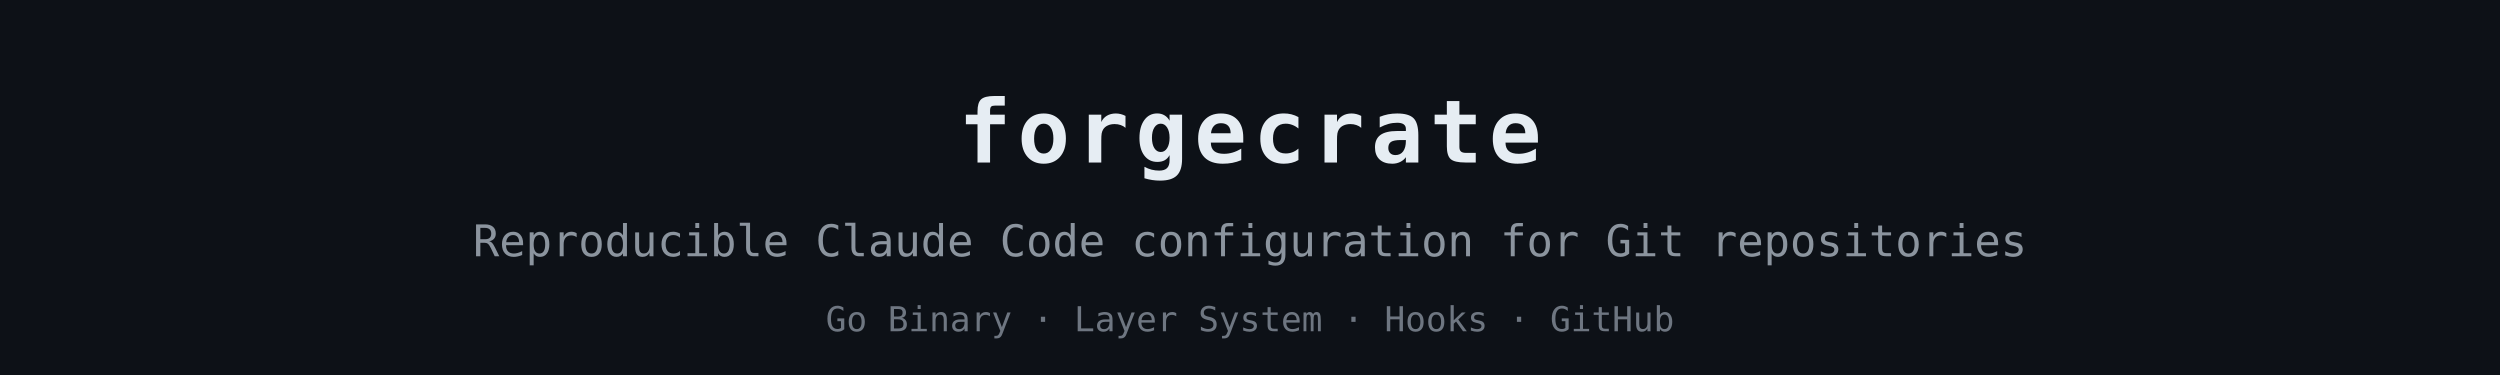
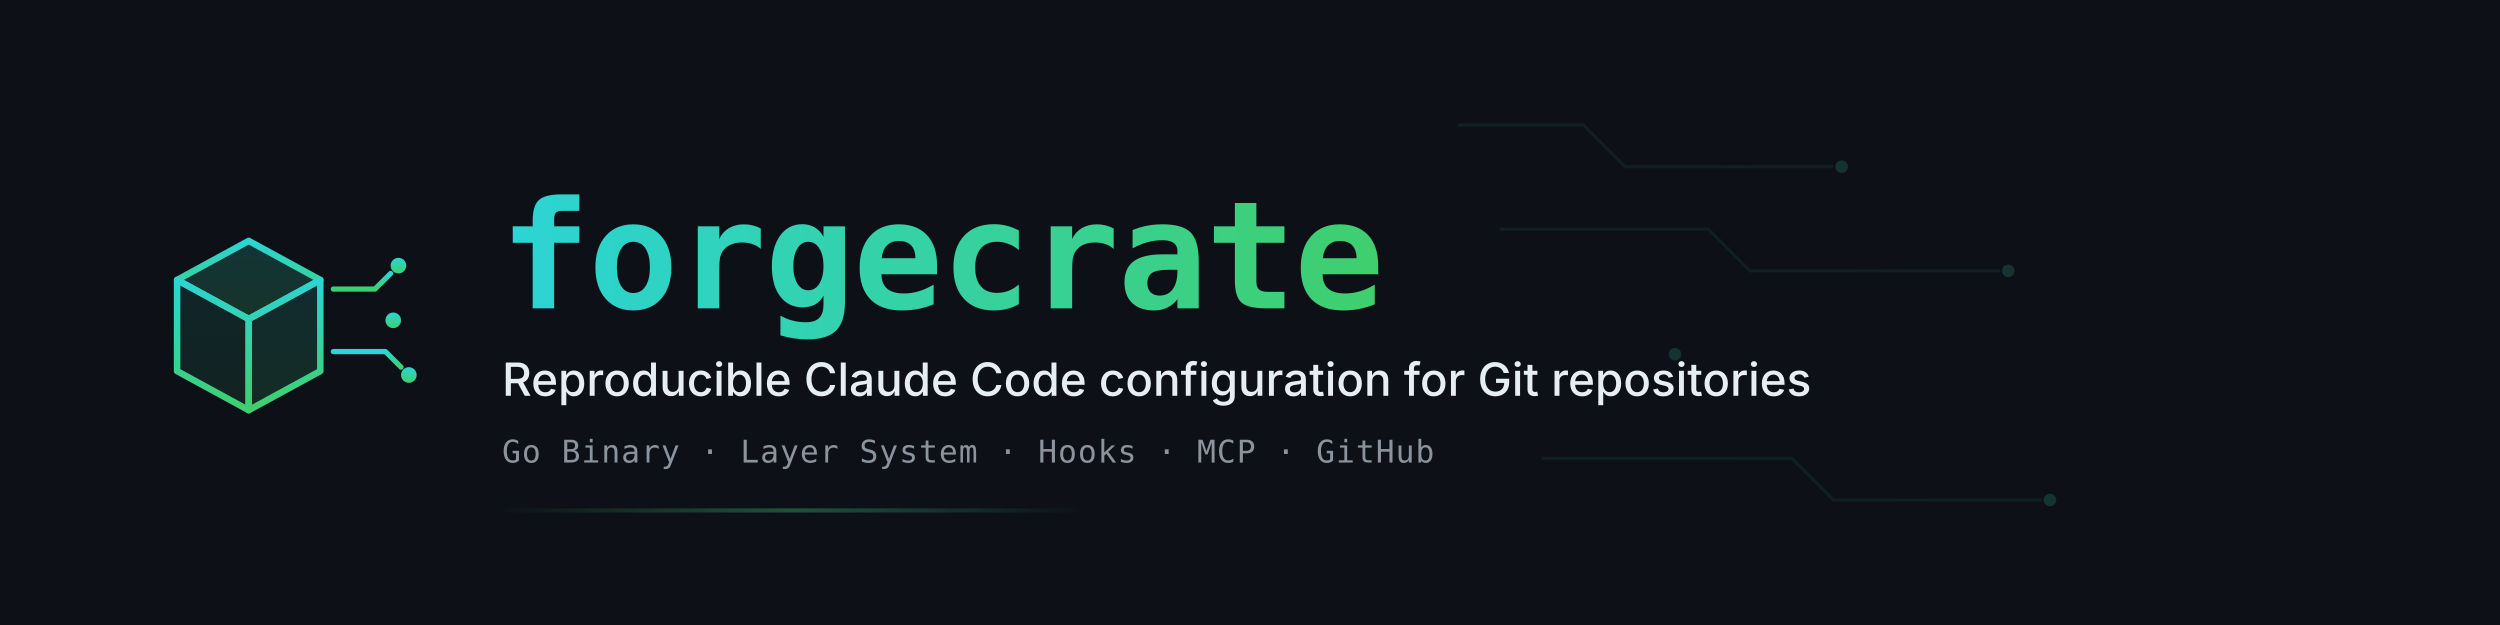
- <svg xmlns="http://www.w3.org/2000/svg" viewBox="0 0 800 120" width="800" height="120">
-   <rect width="800" height="120" fill="#0d1117" />
-   <text x="400" y="52" font-family="monospace" font-size="28" font-weight="bold" fill="#e6edf3" text-anchor="middle" letter-spacing="2">forgecrate</text>
-   <text x="400" y="82" font-family="monospace" font-size="14" fill="#8b949e" text-anchor="middle">Reproducible Claude Code configuration for Git repositories</text>
-   <text x="400" y="106" font-family="monospace" font-size="11" fill="#6e7681" text-anchor="middle">Go Binary · Layer System · Hooks · GitHub</text>
+ <svg xmlns="http://www.w3.org/2000/svg" viewBox="0 0 1200 300" width="1200" height="300">
+   <defs>
+     <linearGradient id="brand" x1="0%" y1="0%" x2="0%" y2="100%">
+       <stop offset="0%" stop-color="#2cd4d4" />
+       <stop offset="100%" stop-color="#3fcf6e" />
+     </linearGradient>
+     <linearGradient id="brandHoriz" x1="0%" y1="0%" x2="100%" y2="0%">
+       <stop offset="0%" stop-color="#2cd4d4" />
+       <stop offset="100%" stop-color="#3fcf6e" />
+     </linearGradient>
+     <linearGradient id="fade" x1="0%" y1="0%" x2="100%" y2="0%">
+       <stop offset="0%" stop-color="#3fcf6e" stop-opacity="0" />
+       <stop offset="50%" stop-color="#3fcf6e" stop-opacity="0.35" />
+       <stop offset="100%" stop-color="#2cd4d4" stop-opacity="0" />
+     </linearGradient>
+   </defs>
+   <rect width="1200" height="300" fill="#0d1117" />
+   <g opacity="0.08" stroke="url(#brandHoriz)" stroke-width="1.5" fill="none">
+     <path d="M 700 60 L 760 60 L 780 80 L 880 80" />
+     <path d="M 720 110 L 820 110 L 840 130 L 960 130" />
+     <path d="M 700 170 L 800 170" />
+     <path d="M 740 220 L 860 220 L 880 240 L 980 240" />
+   </g>
+   <g opacity="0.18" fill="url(#brandHoriz)">
+     <circle cx="884" cy="80" r="3" />
+     <circle cx="964" cy="130" r="3" />
+     <circle cx="804" cy="170" r="3" />
+     <circle cx="984" cy="240" r="3" />
+   </g>
+   <g transform="translate(60, 70)">
+     <g transform="scale(0.625)">
+       <rect width="256" height="256" rx="48" fill="#0d1117" />
+       <g transform="translate(40, 68)">
+         <path d="M 0 35 L 55 5 L 110 35 L 55 65 Z" fill="url(#brand)" opacity="0.18" />
+         <path d="M 0 35 L 55 5 L 110 35 L 55 65 Z" fill="none" stroke="url(#brand)" stroke-width="5" stroke-linejoin="round" />
+         <path d="M 0 35 L 0 105 L 55 135 L 55 65 Z" fill="url(#brand)" opacity="0.10" />
+         <path d="M 0 35 L 0 105 L 55 135 L 55 65 Z" fill="none" stroke="url(#brand)" stroke-width="5" stroke-linejoin="round" />
+         <path d="M 110 35 L 110 105 L 55 135 L 55 65 Z" fill="url(#brand)" opacity="0.14" />
+         <path d="M 110 35 L 110 105 L 55 135 L 55 65 Z" fill="none" stroke="url(#brand)" stroke-width="5" stroke-linejoin="round" />
+         <line x1="27.5" y1="50" x2="27.5" y2="120" stroke="url(#brand)" stroke-width="2.5" opacity="0.55" />
+         <line x1="82.5" y1="50" x2="82.5" y2="120" stroke="url(#brand)" stroke-width="2.5" opacity="0.55" />
+       </g>
+       <g stroke="url(#brand)" stroke-width="4" fill="none" stroke-linecap="round" stroke-linejoin="round">
+         <path d="M 160 110 L 192 110 L 204 98" />
+         <path d="M 160 134 L 200 134" />
+         <path d="M 160 158 L 200 158 L 212 170" />
+       </g>
+       <g fill="url(#brand)">
+         <circle cx="210" cy="92" r="6" />
+         <circle cx="206" cy="134" r="6" />
+         <circle cx="218" cy="176" r="6" />
+       </g>
+     </g>
+   </g>
+   <text x="240" y="148" font-family="'JetBrains Mono', 'Fira Code', ui-monospace, SFMono-Regular, Menlo, Consolas, monospace" font-size="72" font-weight="700" fill="url(#brandHoriz)" letter-spacing="-1">forgecrate</text>
+   <text x="241" y="190" font-family="'Inter', ui-sans-serif, system-ui, -apple-system, sans-serif" font-size="22" font-weight="500" fill="#e6edf3">Reproducible Claude Code configuration for Git repositories</text>
+   <text x="241" y="222" font-family="'JetBrains Mono', ui-monospace, monospace" font-size="15" fill="#8b949e" letter-spacing="0.5">Go Binary · Layer System · Hooks · MCP · GitHub</text>
+   <rect x="240" y="244" width="280" height="2" fill="url(#fade)" />
</svg>
